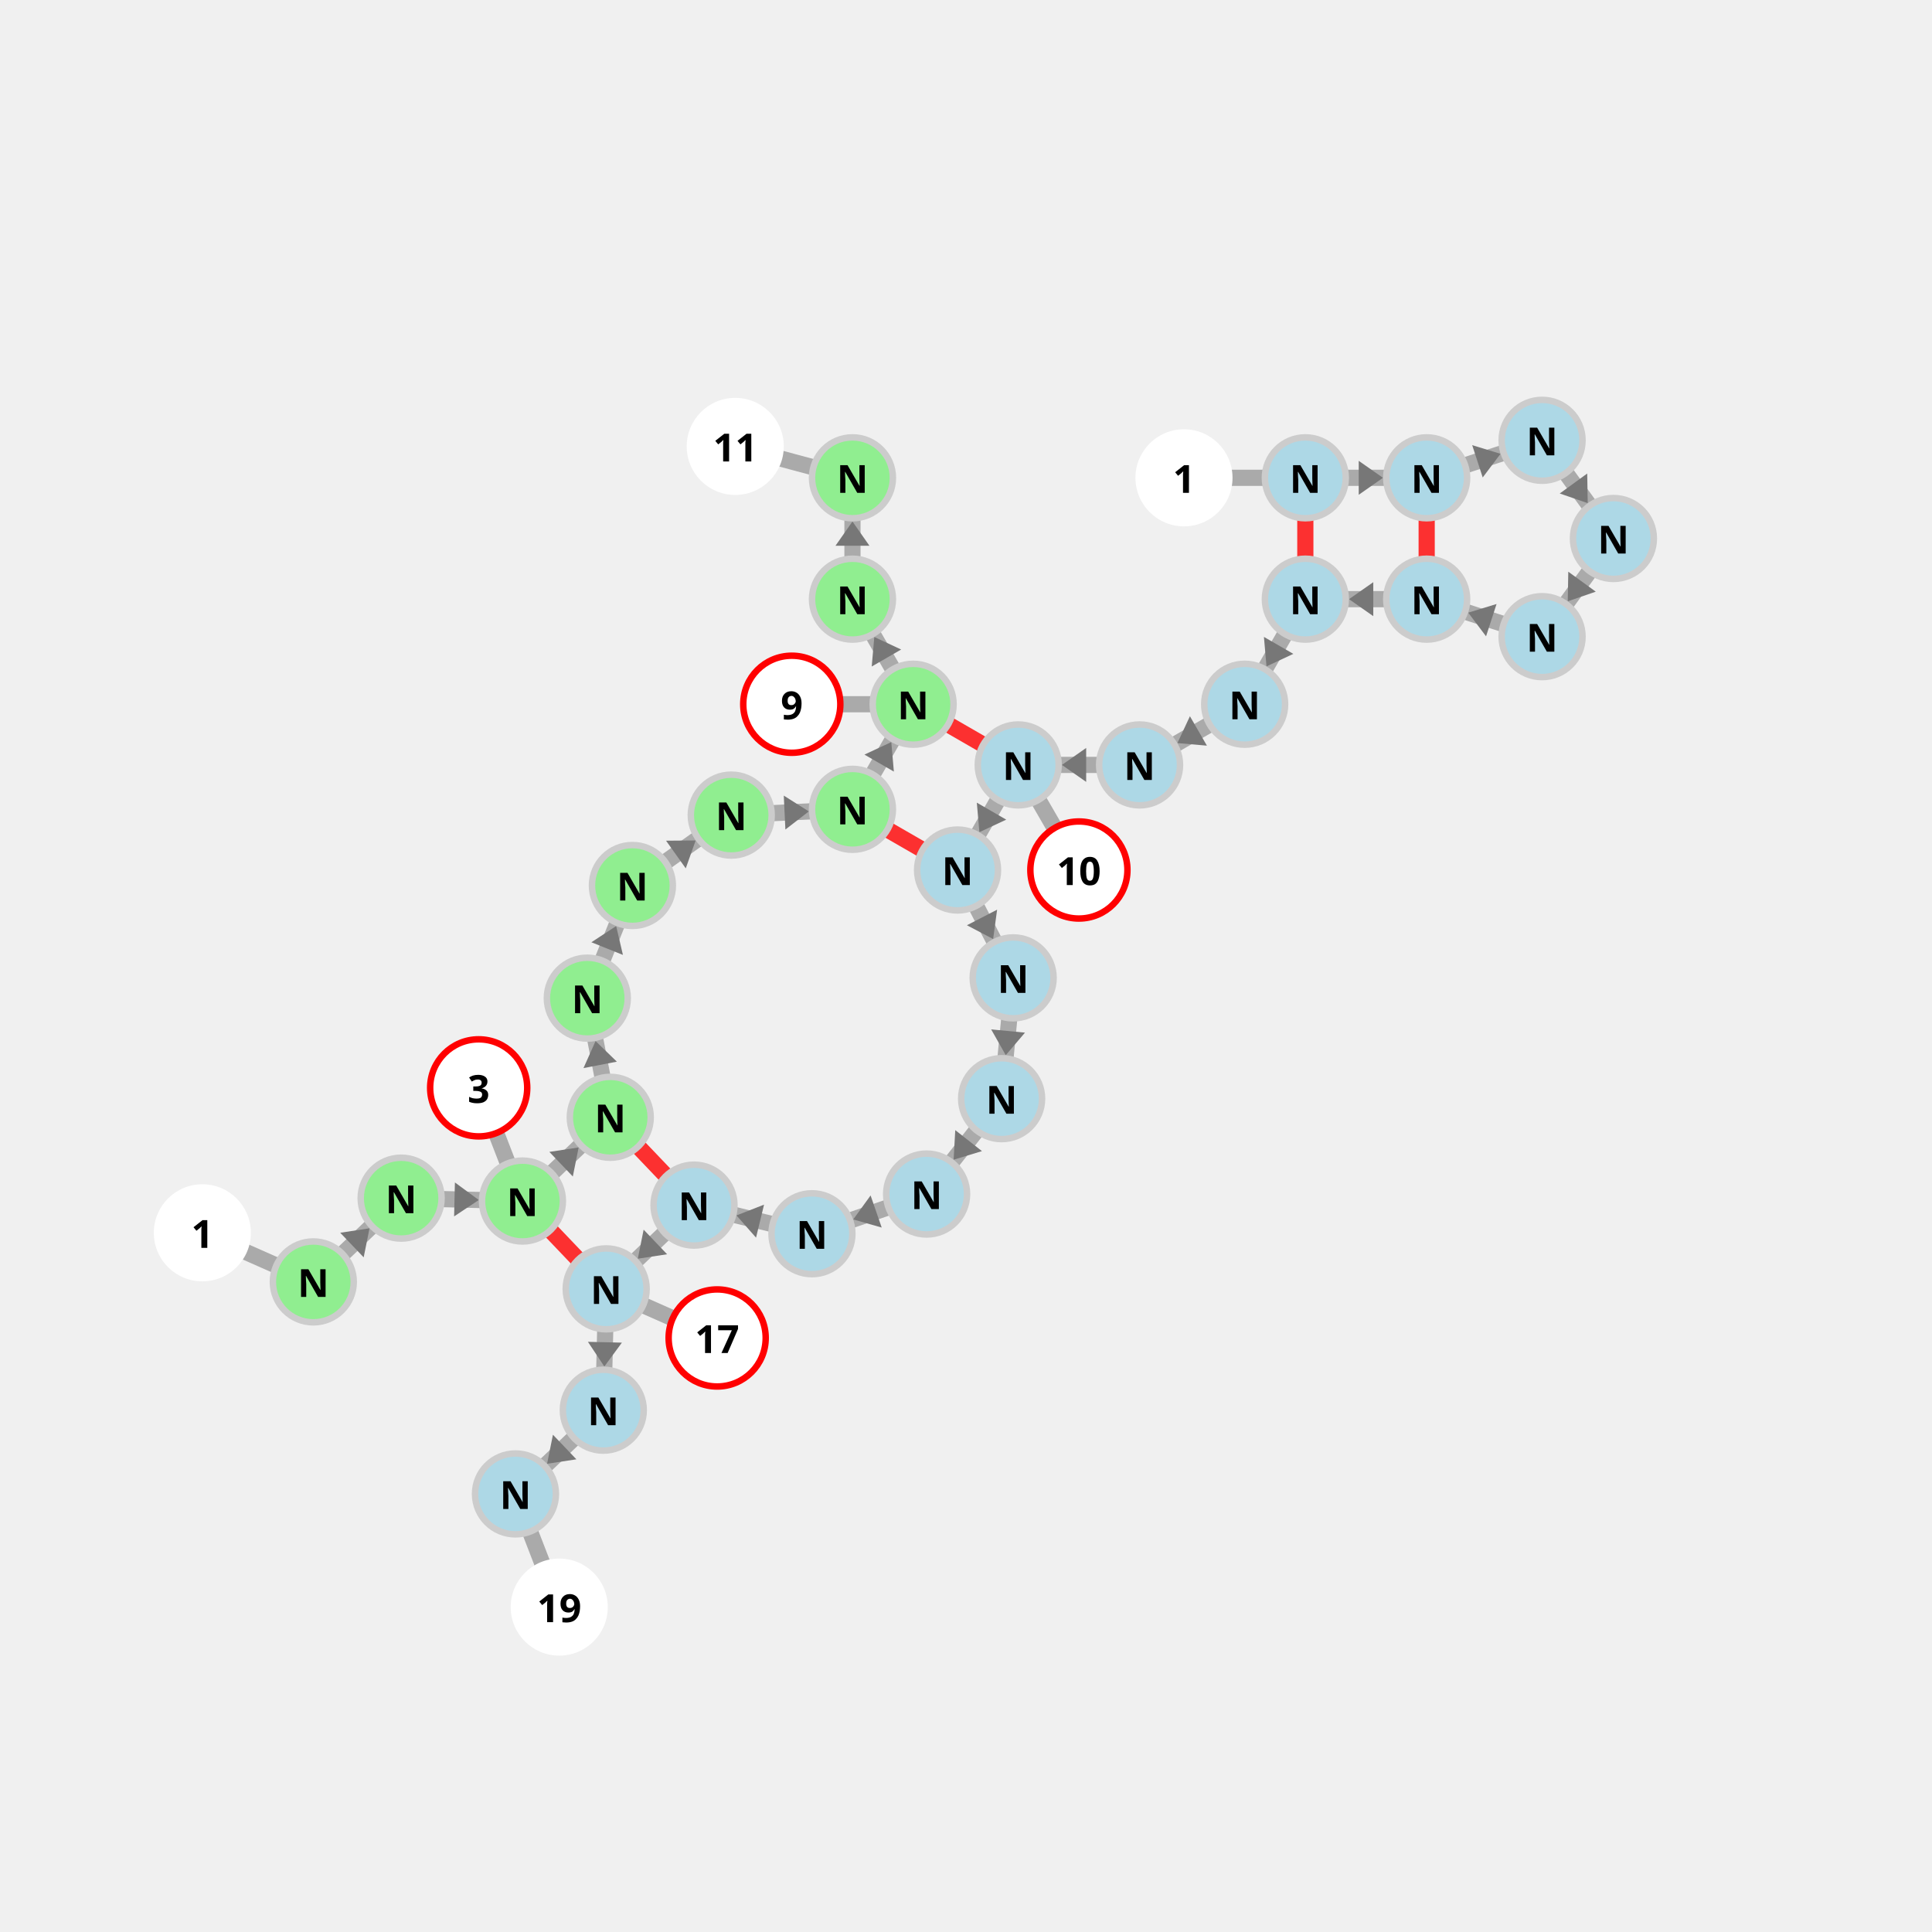
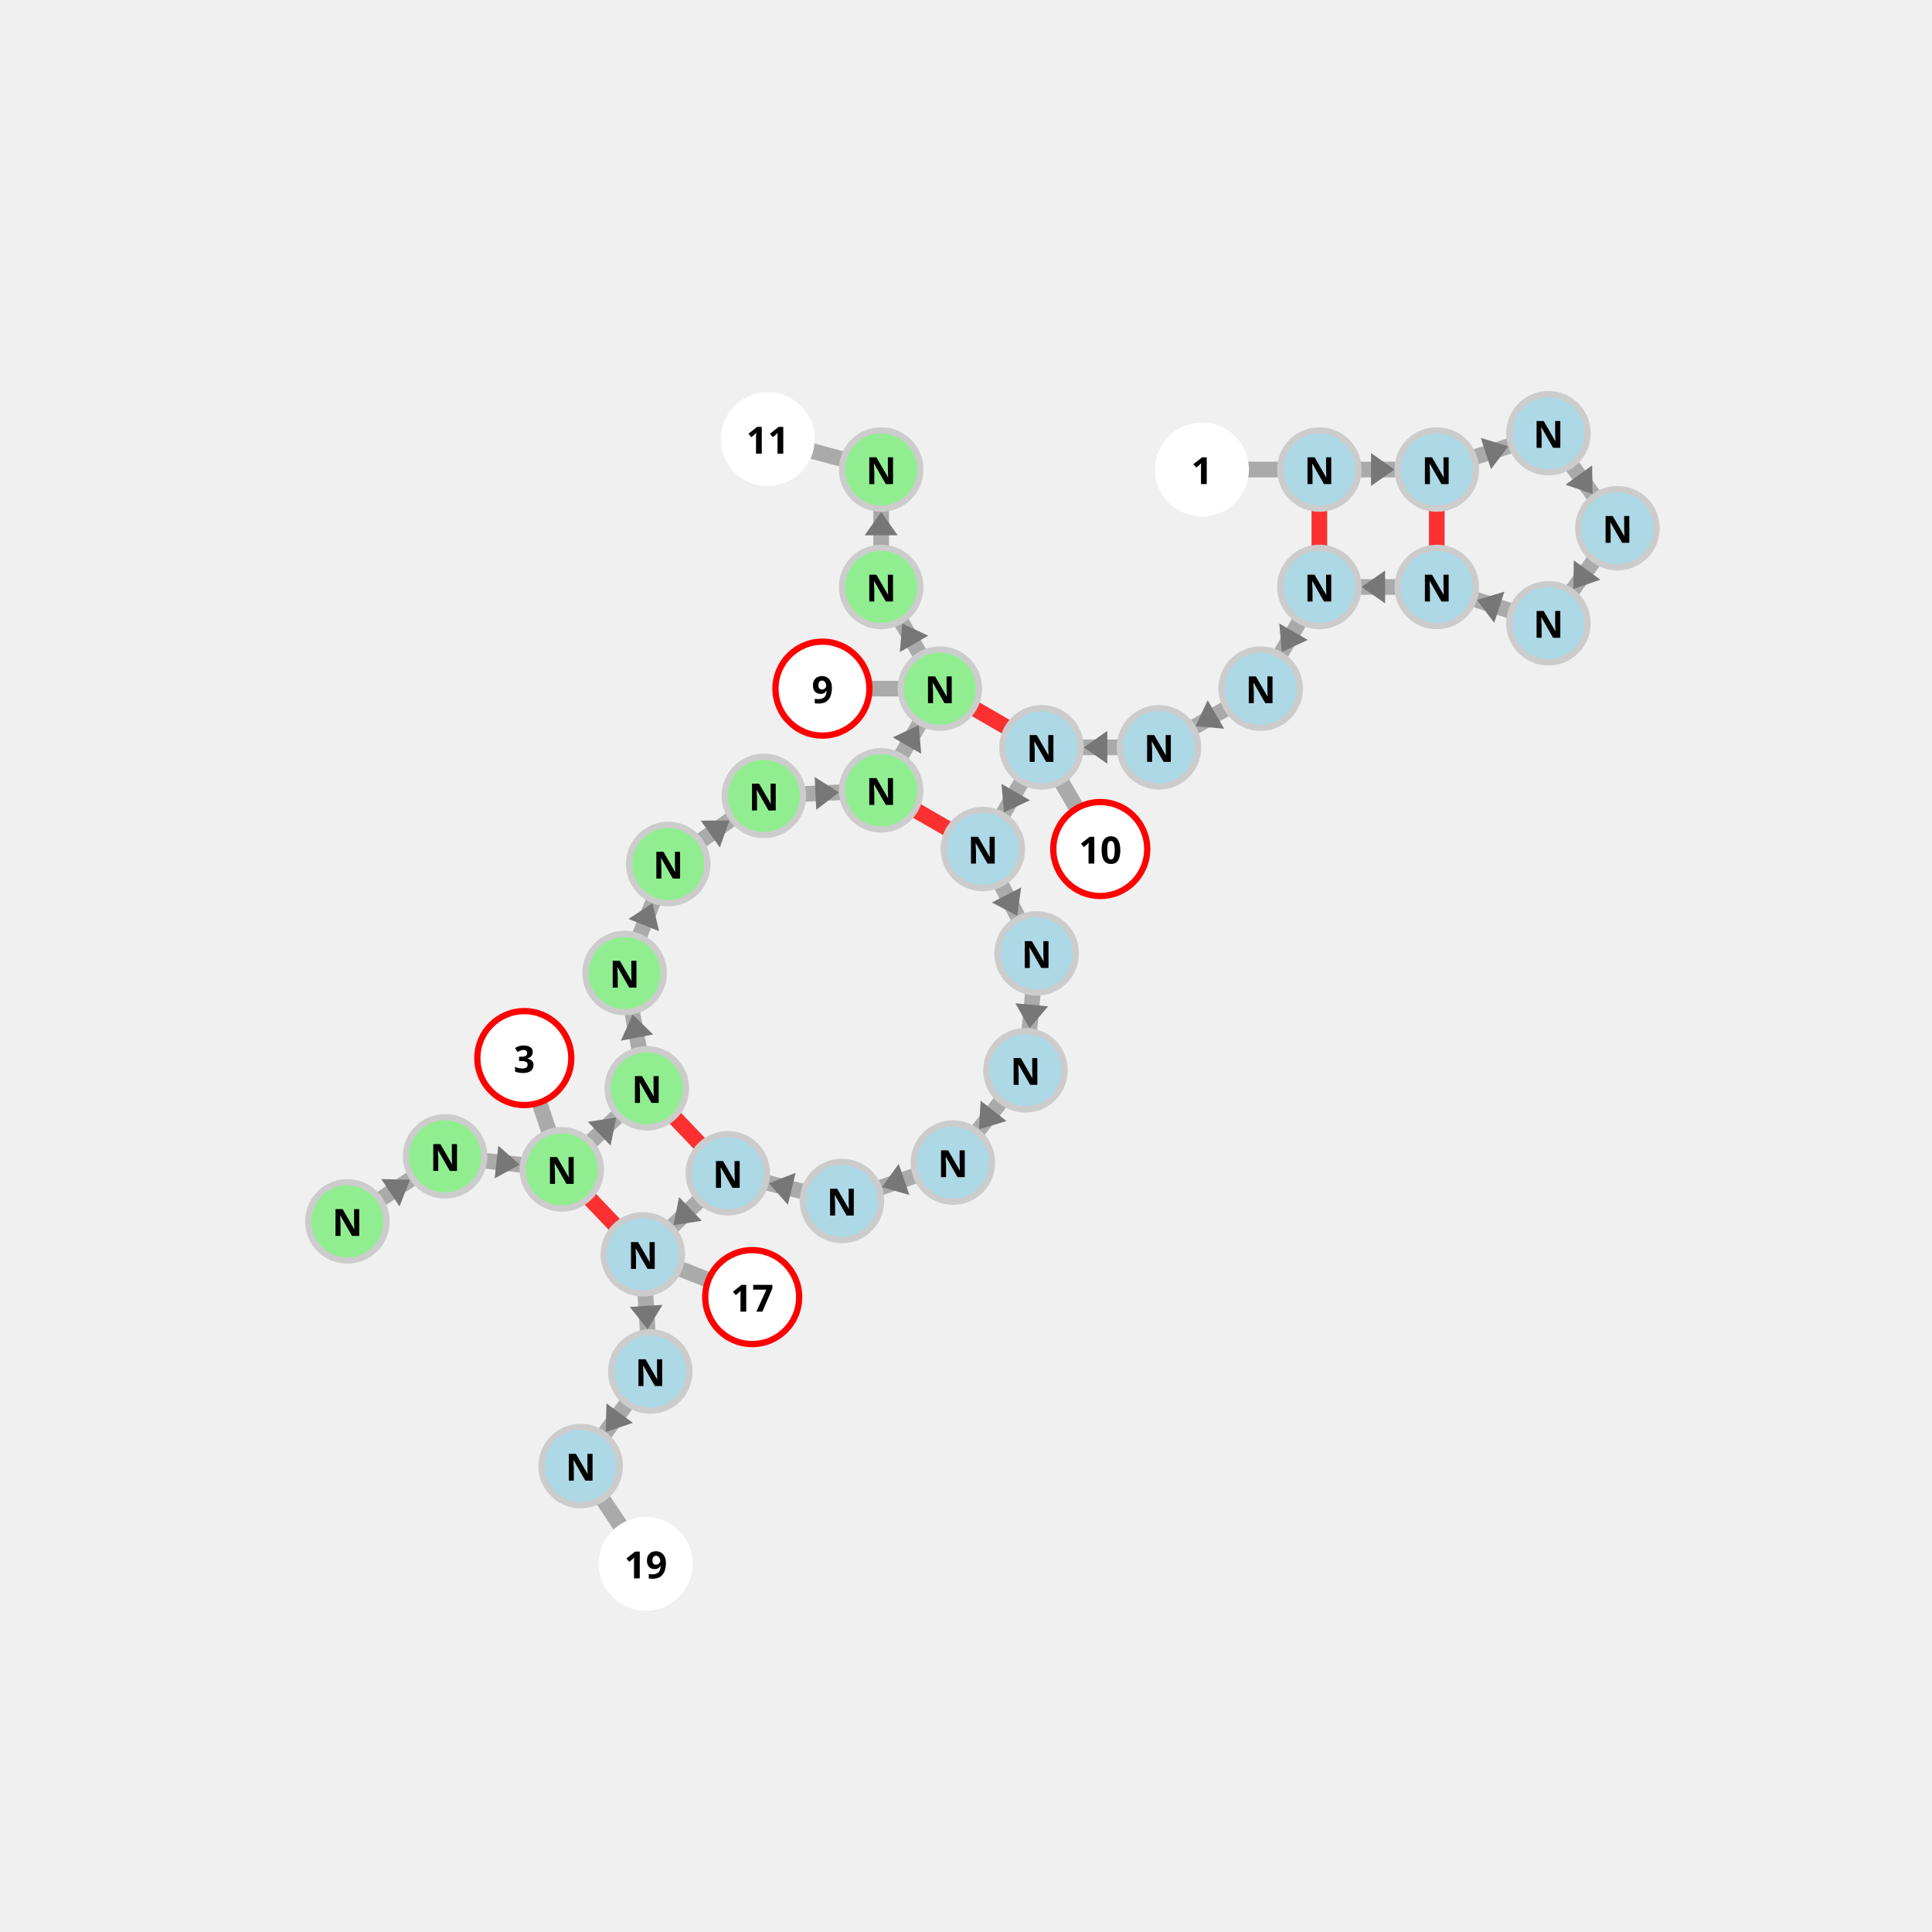
<svg xmlns="http://www.w3.org/2000/svg" viewBox="0 0 300 300">
  <style type="text/css">
 circle.fornac-node, polygon.fornac-node {
  stroke: #ccc;
  stroke-width: 0.8;
  opacity: 1;
  fill: white;
}

path.fornac-directionArrow {
  fill: #777;
  stroke: none;
  stroke-width: 0.8px;
}

g.fornac-plot {
    /* outline: 1px solid red; */
}

circle.fornac-node[base_type="a"] {
  fill: #dbdb8d;
}

circle.fornac-node[base_type="c"] {
  fill: #98df8a;
}

circle.fornac-node[base_type="g"] {
  fill: #ff9896;
}

circle.fornac-node[base_type="u"], circle.fornac-node[base_type="t"] {
  fill: #aec7e8;
}

.fornac-node &gt; text {
     pointer-events: none;
 }

circle.fornac-node[node_type="label"] {
    stroke: transparent;
    stroke-width: 0;
    fill: white;
    display: inline;
}

circle.fornac-node[node_type="protein"] {
    fill: gray;
    fill-opacity: 0.5;
    stroke-width: 4;
}

.fornac-selectedNode &gt; circle.fornac-node {
    stroke: red;
}

text.fornac-nodeLabel {
    font-weight: bold;
    font-family: Tahoma, Geneva, sans-serif;
    font-size: 0.4em;
    color: rgb(100,100,100);
    text-anchor: middle;
    alignment-baseline: middle;
    dominant-baseline: central;
    pointer-events: none;
    -webkit-touch-callout: none;
    -webkit-user-select: none;
    -khtml-user-select: none;
    -moz-user-select: none;
    -ms-user-select: none;
    user-select: none;
}

line.fornac-link {
  stroke: #999;
  stroke-opacity: 0.8;
  stroke-width: 2;
}

line.fornac-link[link_type="pseudoknot"] {
    stroke: red;
}

line.fornac-link[link_type="basepair"] {
  stroke: red;
}

line.fornac-link[link_type="intermolecule"] {
  stroke: blue;
}

line.fornac-link[link_type="chain_chain"] {
  stroke-dasharray: 3,3;
}

line.fornac-link[link_type="fake"] {
  stroke: green;
}

text.fornac-plotLabel {
    font-family: Tahoma, Geneva, sans-serif;
    font-weight: bolder;
    font-size: 1.2em;
    fill: rgba(200, 200, 200, 0.5);
    text-anchor: middle;
    alignment-baseline: central;
}

.fornac-transparent {
    fill: transparent;
    stroke-width: 0;
    stroke-opacity: 0;
    opacity: 0;
    visibility: hidden;
    pointer-events: none;
}

.fornac-dragLine {
  stroke: #999;
  stroke-width: 2;
  pointer-events: none;
}

.fornac-mouseEventHelper &gt; .extent {
  fill-opacity: .1;
  stroke: #fff;
  shape-rendering: crispEdges;
}

.d3-context-menu {
	position: absolute;
	display: none;
	background-color: #f2f2f2;
	border-radius: 4px;

	font-family: Arial, sans-serif;
	font-size: 14px;
	min-width: 150px;
	border: 1px solid #d4d4d4;

	z-index:1200;
}

.d3-context-menu ul {
	list-style-type: none;
	margin: 4px 0px;
	padding: 0px;
	cursor: default;
}

.d3-context-menu ul li {
	padding: 4px 16px;

	-webkit-touch-callout: none; /* iOS Safari */
	-webkit-user-select: none;   /* Chrome/Safari/Opera */
	-khtml-user-select: none;    /* Konqueror */
	-moz-user-select: none;      /* Firefox */
	-ms-user-select: none;       /* Internet Explorer/Edge */
	user-select: none;
}

.d3-context-menu ul li:hover {
	background-color: #4677f8;
	color: #fefefe;
}

.d3-context-menu-selected {
	background-color: #4677f8;
	color: #fefefe;
}

/*
	Header
*/

.d3-context-menu ul li.is-header
.d3-context-menu ul li.is-header:hover {
	background-color: #f2f2f2;
	color: #444;
	font-weight: bold;
	font-style: italic;
}

/*
	Disabled
*/

.d3-context-menu ul li.is-disabled
.d3-context-menu ul li.is-disabled:hover {
	background-color: #f2f2f2;
	color: #888;
	cursor: not-allowed;
}

/*
	Divider
*/

.d3-context-menu ul li.is-divider {
	padding: 0px 0px;
}

.d3-context-menu ul li.is-divider:hover {
	background-color: #f2f2f2;
}

.d3-context-menu ul hr {
	border: 0;
    height: 0;
    border-top: 1px solid rgba(0, 0, 0, 0.1);
    border-bottom: 1px solid rgba(255, 255, 255, 0.3);
}

/*# sourceMappingURL=fornac.css.map*/ 
</style>
-   <g class="fornac-plot" transform="translate(77.07398,-51.42303)scale(1.256171,1.256171)">
+   <g class="fornac-plot" transform="translate(83.31986,-48.64278)scale(1.215503,1.215503)">
    <g class="fornac-links">
      <line class="link fornac-link" x1="100" y1="100" x2="100" y2="115" link_type="basepair" pointer-events="all" />
      <line class="link fornac-link" x1="115" y1="100" x2="115" y2="115" link_type="basepair" pointer-events="all" />
      <line class="link fornac-link" x1="100" y1="100" x2="115" y2="100" link_type="backbone" pointer-events="all" />
      <line class="link fornac-link" x1="115" y1="100" x2="129.266" y2="95.365" link_type="backbone" pointer-events="all" />
      <line class="link fornac-link" x1="129.266" y1="95.365" x2="138.083" y2="107.5" link_type="backbone" pointer-events="all" />
      <line class="link fornac-link" x1="138.083" y1="107.5" x2="129.266" y2="119.635" link_type="backbone" pointer-events="all" />
      <line class="link fornac-link" x1="129.266" y1="119.635" x2="115" y2="115" link_type="backbone" pointer-events="all" />
      <line class="link fornac-link" x1="115" y1="115" x2="100" y2="115" link_type="backbone" pointer-events="all" />
      <line class="link fornac-link" x1="100" y1="115" x2="92.5" y2="127.99" link_type="backbone" pointer-events="all" />
      <line class="link fornac-link" x1="92.5" y1="127.99" x2="79.51" y2="135.49" link_type="backbone" pointer-events="all" />
      <line class="link fornac-link" x1="64.51" y1="135.49" x2="51.519" y2="127.99" link_type="basepair" pointer-events="all" />
      <line class="link fornac-link" x1="79.51" y1="135.49" x2="64.51" y2="135.49" link_type="backbone" pointer-events="all" />
      <line class="link fornac-link" x1="57.01" y1="148.481" x2="44.019" y2="140.981" link_type="basepair" pointer-events="all" />
      <line class="link fornac-link" x1="64.51" y1="135.49" x2="57.01" y2="148.481" link_type="backbone" pointer-events="all" />
      <line class="link fornac-link" x1="57.01" y1="148.481" x2="63.883" y2="161.813" link_type="backbone" pointer-events="all" />
      <line class="link fornac-link" x1="63.883" y1="161.813" x2="62.457" y2="176.745" link_type="backbone" pointer-events="all" />
      <line class="link fornac-link" x1="62.457" y1="176.745" x2="53.185" y2="188.536" link_type="backbone" pointer-events="all" />
      <line class="link fornac-link" x1="53.185" y1="188.536" x2="39.01" y2="193.442" link_type="backbone" pointer-events="all" />
      <line class="link fornac-link" x1="24.433" y1="189.906" x2="14.081" y2="179.05" link_type="basepair" pointer-events="all" />
      <line class="link fornac-link" x1="39.01" y1="193.442" x2="24.433" y2="189.906" link_type="backbone" pointer-events="all" />
      <line class="link fornac-link" x1="13.577" y1="200.257" x2="3.225" y2="189.401" link_type="basepair" pointer-events="all" />
      <line class="link fornac-link" x1="24.433" y1="189.906" x2="13.577" y2="200.257" link_type="backbone" pointer-events="all" />
-       <line class="link fornac-link" x1="13.577" y1="200.257" x2="13.22" y2="215.253" link_type="backbone" pointer-events="all" />
-       <line class="link fornac-link" x1="13.22" y1="215.253" x2="2.364" y2="225.604" link_type="backbone" pointer-events="all" />
-       <line class="link fornac-link" x1="-22.626" y1="199.395" x2="-11.77" y2="189.044" link_type="backbone" pointer-events="all" />
-       <line class="link fornac-link" x1="-11.77" y1="189.044" x2="3.225" y2="189.401" link_type="backbone" pointer-events="all" />
+       <line class="link fornac-link" x1="13.577" y1="200.257" x2="14.528" y2="215.227" link_type="backbone" pointer-events="all" />
+       <line class="link fornac-link" x1="14.528" y1="215.227" x2="5.634" y2="227.306" link_type="backbone" pointer-events="all" />
+       <line class="link fornac-link" x1="-24.171" y1="196.047" x2="-11.682" y2="187.738" link_type="backbone" pointer-events="all" />
+       <line class="link fornac-link" x1="-11.682" y1="187.738" x2="3.225" y2="189.401" link_type="backbone" pointer-events="all" />
      <line class="link fornac-link" x1="3.225" y1="189.401" x2="14.081" y2="179.05" link_type="backbone" pointer-events="all" />
      <line class="link fornac-link" x1="14.081" y1="179.05" x2="11.243" y2="164.321" link_type="backbone" pointer-events="all" />
      <line class="link fornac-link" x1="11.243" y1="164.321" x2="16.818" y2="150.395" link_type="backbone" pointer-events="all" />
      <line class="link fornac-link" x1="16.818" y1="150.395" x2="29.036" y2="141.694" link_type="backbone" pointer-events="all" />
      <line class="link fornac-link" x1="29.036" y1="141.694" x2="44.019" y2="140.981" link_type="backbone" pointer-events="all" />
      <line class="link fornac-link" x1="44.019" y1="140.981" x2="51.519" y2="127.99" link_type="backbone" pointer-events="all" />
      <line class="link fornac-link" x1="51.519" y1="127.99" x2="44.019" y2="115" link_type="backbone" pointer-events="all" />
      <line class="link fornac-link" x1="44.019" y1="115" x2="44.019" y2="100" link_type="backbone" pointer-events="all" />
      <line class="link fornac-link" x1="100" y1="100" x2="85" y2="100" link_type="label_link" pointer-events="all" />
      <line class="link fornac-link" x1="115" y1="100" x2="112.653" y2="85.185" link_type="label_link" pointer-events="all" style="display:none" />
      <line class="link fornac-link" x1="129.266" y1="95.365" x2="133.901" y2="81.099" link_type="label_link" pointer-events="all" style="display:none" />
      <line class="link fornac-link" x1="138.083" y1="107.5" x2="153.083" y2="107.5" link_type="label_link" pointer-events="all" style="display:none" />
      <line class="link fornac-link" x1="129.266" y1="119.635" x2="133.901" y2="133.901" link_type="label_link" pointer-events="all" style="display:none" />
      <line class="link fornac-link" x1="115" y1="115" x2="112.653" y2="129.815" link_type="label_link" pointer-events="all" style="display:none" />
      <line class="link fornac-link" x1="100" y1="115" x2="107.5" y2="127.99" link_type="label_link" pointer-events="all" style="display:none" />
      <line class="link fornac-link" x1="92.5" y1="127.99" x2="103.107" y2="138.597" link_type="label_link" pointer-events="all" style="display:none" />
      <line class="link fornac-link" x1="79.51" y1="135.49" x2="83.392" y2="149.979" link_type="label_link" pointer-events="all" style="display:none" />
      <line class="link fornac-link" x1="64.51" y1="135.49" x2="72.01" y2="148.481" link_type="label_link" pointer-events="all" />
      <line class="link fornac-link" x1="57.01" y1="148.481" x2="72.005" y2="148.838" link_type="label_link" pointer-events="all" style="display:none" />
      <line class="link fornac-link" x1="63.883" y1="161.813" x2="78.612" y2="158.975" link_type="label_link" pointer-events="all" style="display:none" />
      <line class="link fornac-link" x1="62.457" y1="176.745" x2="76.383" y2="182.32" link_type="label_link" pointer-events="all" style="display:none" />
      <line class="link fornac-link" x1="53.185" y1="188.536" x2="61.886" y2="200.755" link_type="label_link" pointer-events="all" style="display:none" />
      <line class="link fornac-link" x1="39.01" y1="193.442" x2="39.724" y2="208.425" link_type="label_link" pointer-events="all" style="display:none" />
      <line class="link fornac-link" x1="24.433" y1="189.906" x2="28.315" y2="204.395" link_type="label_link" pointer-events="all" style="display:none" />
-       <line class="link fornac-link" x1="13.577" y1="200.257" x2="27.294" y2="206.325" link_type="label_link" pointer-events="all" />
-       <line class="link fornac-link" x1="13.22" y1="215.253" x2="26.937" y2="221.321" link_type="label_link" pointer-events="all" style="display:none" />
-       <line class="link fornac-link" x1="2.364" y1="225.604" x2="7.772" y2="239.595" link_type="label_link" pointer-events="all" />
-       <line class="link fornac-link" x1="-12.632" y1="225.247" x2="-18.701" y2="238.965" link_type="label_link" pointer-events="all" style="display:none" />
-       <line class="link fornac-link" x1="-22.983" y1="214.391" x2="-36.974" y2="219.8" link_type="label_link" pointer-events="all" style="display:none" />
-       <line class="link fornac-link" x1="-22.626" y1="199.395" x2="-36.344" y2="193.327" link_type="label_link" pointer-events="all" />
-       <line class="link fornac-link" x1="-11.77" y1="189.044" x2="-17.179" y2="175.053" link_type="label_link" pointer-events="all" style="display:none" />
-       <line class="link fornac-link" x1="3.225" y1="189.401" x2="-2.183" y2="175.41" link_type="label_link" pointer-events="all" />
+       <line class="link fornac-link" x1="13.577" y1="200.257" x2="27.546" y2="205.721" link_type="label_link" pointer-events="all" />
+       <line class="link fornac-link" x1="14.528" y1="215.227" x2="28.92" y2="219.453" link_type="label_link" pointer-events="all" style="display:none" />
+       <line class="link fornac-link" x1="5.634" y1="227.306" x2="13.943" y2="239.794" link_type="label_link" pointer-events="all" />
+       <line class="link fornac-link" x1="-8.943" y1="230.842" x2="-10.605" y2="245.75" link_type="label_link" pointer-events="all" style="display:none" />
+       <line class="link fornac-link" x1="-22.383" y1="224.181" x2="-33.239" y2="234.532" link_type="label_link" pointer-events="all" style="display:none" />
+       <line class="link fornac-link" x1="-28.397" y1="210.44" x2="-43.367" y2="211.391" link_type="label_link" pointer-events="all" style="display:none" />
+       <line class="link fornac-link" x1="-24.171" y1="196.047" x2="-36.25" y2="187.154" link_type="label_link" pointer-events="all" style="display:none" />
+       <line class="link fornac-link" x1="-11.682" y1="187.738" x2="-15.219" y2="173.161" link_type="label_link" pointer-events="all" style="display:none" />
+       <line class="link fornac-link" x1="3.225" y1="189.401" x2="-1.568" y2="175.187" link_type="label_link" pointer-events="all" />
      <line class="link fornac-link" x1="14.081" y1="179.05" x2="-0.206" y2="174.482" link_type="label_link" pointer-events="all" style="display:none" />
      <line class="link fornac-link" x1="11.243" y1="164.321" x2="-3.689" y2="162.895" link_type="label_link" pointer-events="all" style="display:none" />
      <line class="link fornac-link" x1="16.818" y1="150.395" x2="5.027" y2="141.123" link_type="label_link" pointer-events="all" style="display:none" />
      <line class="link fornac-link" x1="29.036" y1="141.694" x2="24.13" y2="127.519" link_type="label_link" pointer-events="all" style="display:none" />
      <line class="link fornac-link" x1="44.019" y1="140.981" x2="36.212" y2="128.173" link_type="label_link" pointer-events="all" style="display:none" />
      <line class="link fornac-link" x1="51.519" y1="127.99" x2="36.519" y2="127.99" link_type="label_link" pointer-events="all" />
      <line class="link fornac-link" x1="44.019" y1="115" x2="29.53" y2="118.882" link_type="label_link" pointer-events="all" style="display:none" />
      <line class="link fornac-link" x1="44.019" y1="100" x2="29.53" y2="96.118" link_type="label_link" pointer-events="all" />
    </g>
    <g class="fornac-nodes">
-       <g class="gnode" struct_name="empty" transform="translate(100,100)" num="n1" rnum="n32">
+       <g class="gnode" struct_name="empty" transform="translate(100,100)" num="n1" rnum="n33">
        <path class="fornac-directionArrow" node_num="1" />
        <circle class="fornac-node" node_type="nucleotide" node_num="1" r="5" style="fill: lightblue;" />
        <text class="fornac-nodeLabel" label_type="nucleotide">N</text>
      </g>
-       <g class="gnode" struct_name="empty" transform="translate(115,100)" num="n2" rnum="n31">
+       <g class="gnode" struct_name="empty" transform="translate(115,100)" num="n2" rnum="n32">
        <path class="fornac-directionArrow" node_num="2" d="M-8.4,-2.1L-5.4,0L-8.4,2.1" />
        <circle class="fornac-node" node_type="nucleotide" node_num="2" r="5" style="fill: lightblue;" />
        <text class="fornac-nodeLabel" label_type="nucleotide">N</text>
      </g>
-       <g class="gnode" struct_name="empty" transform="translate(129.2658,95.36475)" num="n3" rnum="n30">
+       <g class="gnode" struct_name="empty" transform="translate(129.2658,95.36475)" num="n3" rnum="n31">
        <path class="fornac-directionArrow" node_num="3" d="M-8.638,0.599L-5.136,1.669L-7.34,4.593" />
        <circle class="fornac-node" node_type="nucleotide" node_num="3" r="5" style="fill: lightblue;" />
        <text class="fornac-nodeLabel" label_type="nucleotide">N</text>
      </g>
-       <g class="gnode" struct_name="empty" transform="translate(138.0826,107.5)" num="n4" rnum="n29">
+       <g class="gnode" struct_name="empty" transform="translate(138.0826,107.5)" num="n4" rnum="n30">
        <path class="fornac-directionArrow" node_num="4" d="M-3.238,-8.03L-3.174,-4.369L-6.636,-5.561" />
        <circle class="fornac-node" node_type="nucleotide" node_num="4" r="5" style="fill: lightblue;" />
        <text class="fornac-nodeLabel" label_type="nucleotide">N</text>
      </g>
-       <g class="gnode" struct_name="empty" transform="translate(129.2658,119.6353)" num="n5" rnum="n28">
+       <g class="gnode" struct_name="empty" transform="translate(129.2658,119.6353)" num="n5" rnum="n29">
        <path class="fornac-directionArrow" node_num="5" d="M6.636,-5.561L3.174,-4.369L3.238,-8.03" />
        <circle class="fornac-node" node_type="nucleotide" node_num="5" r="5" style="fill: lightblue;" />
        <text class="fornac-nodeLabel" label_type="nucleotide">N</text>
      </g>
-       <g class="gnode" struct_name="empty" transform="translate(115,115)" num="n6" rnum="n27">
+       <g class="gnode" struct_name="empty" transform="translate(115,115)" num="n6" rnum="n28">
        <path class="fornac-directionArrow" node_num="6" d="M7.34,4.593L5.136,1.669L8.638,0.599" />
        <circle class="fornac-node" node_type="nucleotide" node_num="6" r="5" style="fill: lightblue;" />
        <text class="fornac-nodeLabel" label_type="nucleotide">N</text>
      </g>
-       <g class="gnode" struct_name="empty" transform="translate(100,115)" num="n7" rnum="n26">
+       <g class="gnode" struct_name="empty" transform="translate(100,115)" num="n7" rnum="n27">
        <path class="fornac-directionArrow" node_num="7" d="M8.4,2.1L5.4,0L8.4,-2.1" />
        <circle class="fornac-node" node_type="nucleotide" node_num="7" r="5" style="fill: lightblue;" />
        <text class="fornac-nodeLabel" label_type="nucleotide">N</text>
      </g>
-       <g class="gnode" struct_name="empty" transform="translate(92.5,127.9904)" num="n8" rnum="n25">
+       <g class="gnode" struct_name="empty" transform="translate(92.5,127.9904)" num="n8" rnum="n26">
        <path class="fornac-directionArrow" node_num="8" d="M6.019,-6.225L2.7,-4.677L2.381,-8.325" />
        <circle class="fornac-node" node_type="nucleotide" node_num="8" r="5" style="fill: lightblue;" />
        <text class="fornac-nodeLabel" label_type="nucleotide">N</text>
      </g>
-       <g class="gnode" struct_name="empty" transform="translate(79.50962,135.4904)" num="n9" rnum="n24">
+       <g class="gnode" struct_name="empty" transform="translate(79.50962,135.4904)" num="n9" rnum="n25">
        <path class="fornac-directionArrow" node_num="9" d="M8.325,-2.381L4.677,-2.7L6.225,-6.019" />
        <circle class="fornac-node" node_type="nucleotide" node_num="9" r="5" style="fill: lightblue;" />
        <text class="fornac-nodeLabel" label_type="nucleotide">N</text>
      </g>
-       <g class="gnode" struct_name="empty" transform="translate(64.50962,135.4904)" num="n10" rnum="n23">
+       <g class="gnode" struct_name="empty" transform="translate(64.50962,135.4904)" num="n10" rnum="n24">
        <path class="fornac-directionArrow" node_num="10" d="M8.4,2.1L5.4,-1.0231815394945444e-14L8.4,-2.1" />
        <circle class="fornac-node" node_type="nucleotide" node_num="10" r="5" style="fill: lightblue;" />
        <text class="fornac-nodeLabel" label_type="nucleotide">N</text>
      </g>
-       <g class="gnode" struct_name="empty" transform="translate(57.00962,148.4808)" num="n11" rnum="n22">
+       <g class="gnode" struct_name="empty" transform="translate(57.00962,148.4808)" num="n11" rnum="n23">
        <path class="fornac-directionArrow" node_num="11" d="M6.019,-6.225L2.7,-4.677L2.381,-8.325" />
        <circle class="fornac-node" node_type="nucleotide" node_num="11" r="5" style="fill: lightblue;" />
        <text class="fornac-nodeLabel" label_type="nucleotide">N</text>
      </g>
-       <g class="gnode" struct_name="empty" transform="translate(63.88302,161.8133)" num="n12" rnum="n21">
+       <g class="gnode" struct_name="empty" transform="translate(63.88302,161.8133)" num="n12" rnum="n22">
        <path class="fornac-directionArrow" node_num="12" d="M-1.983,-8.428L-2.474,-4.8L-5.716,-6.504" />
        <circle class="fornac-node" node_type="nucleotide" node_num="12" r="5" style="fill: lightblue;" />
        <text class="fornac-nodeLabel" label_type="nucleotide">N</text>
      </g>
-       <g class="gnode" struct_name="empty" transform="translate(62.45718,176.7454)" num="n13" rnum="n20">
+       <g class="gnode" struct_name="empty" transform="translate(62.45718,176.7454)" num="n13" rnum="n21">
        <path class="fornac-directionArrow" node_num="13" d="M2.889,-8.162L0.513,-5.376L-1.292,-8.562" />
        <circle class="fornac-node" node_type="nucleotide" node_num="13" r="5" style="fill: lightblue;" />
        <text class="fornac-nodeLabel" label_type="nucleotide">N</text>
      </g>
-       <g class="gnode" struct_name="empty" transform="translate(53.18479,188.5362)" num="n14" rnum="n19">
+       <g class="gnode" struct_name="empty" transform="translate(53.18479,188.5362)" num="n14" rnum="n20">
        <path class="fornac-directionArrow" node_num="14" d="M6.843,-5.305L3.338,-4.245L3.542,-7.901" />
        <circle class="fornac-node" node_type="nucleotide" node_num="14" r="5" style="fill: lightblue;" />
        <text class="fornac-nodeLabel" label_type="nucleotide">N</text>
      </g>
-       <g class="gnode" struct_name="empty" transform="translate(39.00978,193.4422)" num="n15" rnum="n18">
+       <g class="gnode" struct_name="empty" transform="translate(39.00978,193.4422)" num="n15" rnum="n19">
        <path class="fornac-directionArrow" node_num="15" d="M8.625,-0.763L5.103,-1.766L7.251,-4.732" />
        <circle class="fornac-node" node_type="nucleotide" node_num="15" r="5" style="fill: lightblue;" />
        <text class="fornac-nodeLabel" label_type="nucleotide">N</text>
      </g>
-       <g class="gnode" struct_name="empty" transform="translate(24.43261,189.9058)" num="n16" rnum="n17">
+       <g class="gnode" struct_name="empty" transform="translate(24.43261,189.9058)" num="n16" rnum="n18">
        <path class="fornac-directionArrow" node_num="16" d="M7.668,4.021L5.248,1.273L8.658,-0.06" />
        <circle class="fornac-node" node_type="nucleotide" node_num="16" r="5" style="fill: lightblue;" />
        <text class="fornac-nodeLabel" label_type="nucleotide">N</text>
      </g>
-       <g class="gnode" struct_name="empty" transform="translate(13.57659,200.257)" num="n17" rnum="n16">
+       <g class="gnode" struct_name="empty" transform="translate(13.57659,200.257)" num="n17" rnum="n17">
        <path class="fornac-directionArrow" node_num="17" d="M7.529,-4.277L3.908,-3.726L4.63,-7.317" />
        <circle class="fornac-node" node_type="nucleotide" node_num="17" r="5" style="fill: lightblue;" />
        <text class="fornac-nodeLabel" label_type="nucleotide">N</text>
      </g>
-       <g class="gnode" struct_name="empty" transform="translate(13.21963,215.2527)" num="n18" rnum="n15">
-         <path class="fornac-directionArrow" node_num="18" d="M2.299,-8.348L0.129,-5.398L-1.9,-8.448" />
+       <g class="gnode" struct_name="empty" transform="translate(14.52795,215.2268)" num="n18" rnum="n16">
+         <path class="fornac-directionArrow" node_num="18" d="M1.563,-8.516L-0.342,-5.389L-2.629,-8.25" />
        <circle class="fornac-node" node_type="nucleotide" node_num="18" r="5" style="fill: lightblue;" />
        <text class="fornac-nodeLabel" label_type="nucleotide">N</text>
      </g>
-       <g class="gnode" struct_name="empty" transform="translate(2.363619,225.6039)" num="n19" rnum="n14">
-         <path class="fornac-directionArrow" node_num="19" d="M7.529,-4.277L3.908,-3.726L4.63,-7.317" />
+       <g class="gnode" struct_name="empty" transform="translate(5.634335,227.3058)" num="n19" rnum="n15">
+         <path class="fornac-directionArrow" node_num="19" d="M6.671,-5.519L3.202,-4.348L3.289,-8.009" />
        <circle class="fornac-node" node_type="nucleotide" node_num="19" r="5" style="fill: lightblue;" />
        <text class="fornac-nodeLabel" label_type="nucleotide">N</text>
      </g>
-       <g class="gnode" struct_name="empty" transform="translate(-12.63213,225.247)" num="n20" rnum="n13">
-         <text class="fornac-nodeLabel" label_type="middle" />
-       </g>
-       <g class="gnode" struct_name="empty" transform="translate(-22.98332,214.391)" num="n21" rnum="n12">
-         <text class="fornac-nodeLabel" label_type="middle" />
-       </g>
-       <g class="gnode" struct_name="empty" transform="translate(-22.62635,199.3952)" num="n22" rnum="n11">
-         <path class="fornac-directionArrow" node_num="22" />
-         <circle class="fornac-node" node_type="nucleotide" node_num="22" r="5" style="fill: lightgreen;" />
-         <text class="fornac-nodeLabel" label_type="nucleotide">N</text>
-       </g>
-       <g class="gnode" struct_name="empty" transform="translate(-11.77034,189.044)" num="n23" rnum="n10">
-         <path class="fornac-directionArrow" node_num="23" d="M-7.529,4.277L-3.908,3.726L-4.63,7.317" />
+       <g class="gnode" struct_name="empty" transform="translate(-24.17072,196.0472)" num="n23" rnum="n11">
        <circle class="fornac-node" node_type="nucleotide" node_num="23" r="5" style="fill: lightgreen;" />
        <text class="fornac-nodeLabel" label_type="nucleotide">N</text>
      </g>
-       <g class="gnode" struct_name="empty" transform="translate(3.22541,189.401)" num="n24" rnum="n9">
-         <path class="fornac-directionArrow" node_num="24" d="M-8.348,-2.299L-5.398,-0.129L-8.448,1.9" />
+       <g class="gnode" struct_name="empty" transform="translate(-11.68217,187.7384)" num="n24" rnum="n10">
+         <path class="fornac-directionArrow" node_num="24" d="M-8.157,2.905L-4.496,2.991L-5.83,6.401" />
        <circle class="fornac-node" node_type="nucleotide" node_num="24" r="5" style="fill: lightgreen;" />
        <text class="fornac-nodeLabel" label_type="nucleotide">N</text>
      </g>
-       <g class="gnode" struct_name="empty" transform="translate(14.08142,179.0498)" num="n25" rnum="n8">
-         <path class="fornac-directionArrow" node_num="25" d="M-7.529,4.277L-3.908,3.726L-4.63,7.317" />
+       <g class="gnode" struct_name="empty" transform="translate(3.22541,189.401)" num="n25" rnum="n9">
+         <path class="fornac-directionArrow" node_num="25" d="M-8.115,-3.018L-5.367,-0.599L-8.581,1.156" />
        <circle class="fornac-node" node_type="nucleotide" node_num="25" r="5" style="fill: lightgreen;" />
        <text class="fornac-nodeLabel" label_type="nucleotide">N</text>
      </g>
-       <g class="gnode" struct_name="empty" transform="translate(11.24265,164.3209)" num="n26" rnum="n7">
-         <path class="fornac-directionArrow" node_num="26" d="M-0.472,8.646L1.022,5.302L3.652,7.851" />
+       <g class="gnode" struct_name="empty" transform="translate(14.08142,179.0498)" num="n26" rnum="n8">
+         <path class="fornac-directionArrow" node_num="26" d="M-7.529,4.277L-3.908,3.726L-4.63,7.317" />
        <circle class="fornac-node" node_type="nucleotide" node_num="26" r="5" style="fill: lightgreen;" />
        <text class="fornac-nodeLabel" label_type="nucleotide">N</text>
      </g>
-       <g class="gnode" struct_name="empty" transform="translate(16.81759,150.3953)" num="n27" rnum="n6">
-         <path class="fornac-directionArrow" node_num="27" d="M-5.072,7.018L-2.007,5.013L-1.172,8.579" />
+       <g class="gnode" struct_name="empty" transform="translate(11.24265,164.3209)" num="n27" rnum="n7">
+         <path class="fornac-directionArrow" node_num="27" d="M-0.472,8.646L1.022,5.302L3.652,7.851" />
        <circle class="fornac-node" node_type="nucleotide" node_num="27" r="5" style="fill: lightgreen;" />
        <text class="fornac-nodeLabel" label_type="nucleotide">N</text>
      </g>
-       <g class="gnode" struct_name="empty" transform="translate(29.03623,141.6945)" num="n28" rnum="n5">
-         <path class="fornac-directionArrow" node_num="28" d="M-8.061,3.162L-4.399,3.132L-5.624,6.583" />
+       <g class="gnode" struct_name="empty" transform="translate(16.81759,150.3953)" num="n28" rnum="n6">
+         <path class="fornac-directionArrow" node_num="28" d="M-5.072,7.018L-2.007,5.013L-1.172,8.579" />
        <circle class="fornac-node" node_type="nucleotide" node_num="28" r="5" style="fill: lightgreen;" />
        <text class="fornac-nodeLabel" label_type="nucleotide">N</text>
      </g>
-       <g class="gnode" struct_name="empty" transform="translate(44.01924,140.9808)" num="n29" rnum="n4">
-         <path class="fornac-directionArrow" node_num="29" d="M-8.49,-1.698L-5.394,0.257L-8.291,2.497" />
+       <g class="gnode" struct_name="empty" transform="translate(29.03623,141.6945)" num="n29" rnum="n5">
+         <path class="fornac-directionArrow" node_num="29" d="M-8.061,3.162L-4.399,3.132L-5.624,6.583" />
        <circle class="fornac-node" node_type="nucleotide" node_num="29" r="5" style="fill: lightgreen;" />
        <text class="fornac-nodeLabel" label_type="nucleotide">N</text>
      </g>
-       <g class="gnode" struct_name="empty" transform="translate(51.51924,127.9904)" num="n30" rnum="n3">
-         <path class="fornac-directionArrow" node_num="30" d="M-6.019,6.225L-2.7,4.677L-2.381,8.325" />
+       <g class="gnode" struct_name="empty" transform="translate(44.01924,140.9808)" num="n30" rnum="n4">
+         <path class="fornac-directionArrow" node_num="30" d="M-8.49,-1.698L-5.394,0.257L-8.291,2.497" />
        <circle class="fornac-node" node_type="nucleotide" node_num="30" r="5" style="fill: lightgreen;" />
        <text class="fornac-nodeLabel" label_type="nucleotide">N</text>
      </g>
-       <g class="gnode" struct_name="empty" transform="translate(44.01924,115)" num="n31" rnum="n2">
-         <path class="fornac-directionArrow" node_num="31" d="M2.381,8.325L2.7,4.677L6.019,6.225" />
+       <g class="gnode" struct_name="empty" transform="translate(51.51924,127.9904)" num="n31" rnum="n3">
+         <path class="fornac-directionArrow" node_num="31" d="M-6.019,6.225L-2.7,4.677L-2.381,8.325" />
        <circle class="fornac-node" node_type="nucleotide" node_num="31" r="5" style="fill: lightgreen;" />
        <text class="fornac-nodeLabel" label_type="nucleotide">N</text>
      </g>
-       <g class="gnode" struct_name="empty" transform="translate(44.01924,100)" num="n32" rnum="n1">
-         <path class="fornac-directionArrow" node_num="32" d="M-2.1,8.4L2.0463630789890888e-14,5.4L2.1,8.4" />
+       <g class="gnode" struct_name="empty" transform="translate(44.01924,115)" num="n32" rnum="n2">
+         <path class="fornac-directionArrow" node_num="32" d="M2.381,8.325L2.7,4.677L6.019,6.225" />
        <circle class="fornac-node" node_type="nucleotide" node_num="32" r="5" style="fill: lightgreen;" />
        <text class="fornac-nodeLabel" label_type="nucleotide">N</text>
      </g>
-       <g class="gnode" struct_name="empty" transform="translate(85,100)" num="n-1" rnum="n34">
+       <g class="gnode" struct_name="empty" transform="translate(44.01924,100)" num="n33" rnum="n1">
+         <path class="fornac-directionArrow" node_num="33" d="M-2.1,8.4L2.0463630789890888e-14,5.4L2.1,8.4" />
+         <circle class="fornac-node" node_type="nucleotide" node_num="33" r="5" style="fill: lightgreen;" />
+         <text class="fornac-nodeLabel" label_type="nucleotide">N</text>
+       </g>
+       <g class="gnode" struct_name="empty" transform="translate(85,100)" num="n-1" rnum="n35">
        <circle class="fornac-node" r="6" node_type="label" node_num="-1" />
        <text class="fornac-nodeLabel" label_type="label">1</text>
      </g>
-       <g class="gnode" struct_name="empty" transform="translate(112.6535,85.18467)" num="n-1" rnum="n34" style="display:none">
-         <circle class="fornac-node" r="6" node_type="label" node_num="-1" />
-         <text class="fornac-nodeLabel" label_type="label">0</text>
-       </g>
-       <g class="gnode" struct_name="empty" transform="translate(133.9011,81.0989)" num="n-1" rnum="n34" style="display:none">
-         <circle class="fornac-node" r="6" node_type="label" node_num="-1" />
-         <text class="fornac-nodeLabel" label_type="label">0</text>
-       </g>
-       <g class="gnode" struct_name="empty" transform="translate(153.0826,107.5)" num="n-1" rnum="n34" style="display:none">
-         <circle class="fornac-node" r="6" node_type="label" node_num="-1" />
-         <text class="fornac-nodeLabel" label_type="label">0</text>
-       </g>
-       <g class="gnode" struct_name="empty" transform="translate(133.9011,133.9011)" num="n-1" rnum="n34" style="display:none">
-         <circle class="fornac-node" r="6" node_type="label" node_num="-1" />
-         <text class="fornac-nodeLabel" label_type="label">0</text>
-       </g>
-       <g class="gnode" struct_name="empty" transform="translate(112.6535,129.8153)" num="n-1" rnum="n34" style="display:none">
-         <circle class="fornac-node" r="6" node_type="label" node_num="-1" />
-         <text class="fornac-nodeLabel" label_type="label">0</text>
-       </g>
-       <g class="gnode" struct_name="empty" transform="translate(107.5,127.9904)" num="n-1" rnum="n34" style="display:none">
-         <circle class="fornac-node" r="6" node_type="label" node_num="-1" />
-         <text class="fornac-nodeLabel" label_type="label">0</text>
-       </g>
-       <g class="gnode" struct_name="empty" transform="translate(103.1066,138.597)" num="n-1" rnum="n34" style="display:none">
-         <circle class="fornac-node" r="6" node_type="label" node_num="-1" />
-         <text class="fornac-nodeLabel" label_type="label">0</text>
-       </g>
-       <g class="gnode" struct_name="empty" transform="translate(83.3919,149.9793)" num="n-1" rnum="n34" style="display:none">
-         <circle class="fornac-node" r="6" node_type="label" node_num="-1" />
-         <text class="fornac-nodeLabel" label_type="label">0</text>
-       </g>
-       <g class="gnode" struct_name="empty" transform="translate(72.00962,148.4808)" num="n-1" rnum="n34">
+       <g class="gnode" struct_name="empty" transform="translate(112.6535,85.18467)" num="n-1" rnum="n35" style="display:none">
+         <circle class="fornac-node" r="6" node_type="label" node_num="-1" />
+         <text class="fornac-nodeLabel" label_type="label">0</text>
+       </g>
+       <g class="gnode" struct_name="empty" transform="translate(133.9011,81.0989)" num="n-1" rnum="n35" style="display:none">
+         <circle class="fornac-node" r="6" node_type="label" node_num="-1" />
+         <text class="fornac-nodeLabel" label_type="label">0</text>
+       </g>
+       <g class="gnode" struct_name="empty" transform="translate(153.0826,107.5)" num="n-1" rnum="n35" style="display:none">
+         <circle class="fornac-node" r="6" node_type="label" node_num="-1" />
+         <text class="fornac-nodeLabel" label_type="label">0</text>
+       </g>
+       <g class="gnode" struct_name="empty" transform="translate(133.9011,133.9011)" num="n-1" rnum="n35" style="display:none">
+         <circle class="fornac-node" r="6" node_type="label" node_num="-1" />
+         <text class="fornac-nodeLabel" label_type="label">0</text>
+       </g>
+       <g class="gnode" struct_name="empty" transform="translate(112.6535,129.8153)" num="n-1" rnum="n35" style="display:none">
+         <circle class="fornac-node" r="6" node_type="label" node_num="-1" />
+         <text class="fornac-nodeLabel" label_type="label">0</text>
+       </g>
+       <g class="gnode" struct_name="empty" transform="translate(107.5,127.9904)" num="n-1" rnum="n35" style="display:none">
+         <circle class="fornac-node" r="6" node_type="label" node_num="-1" />
+         <text class="fornac-nodeLabel" label_type="label">0</text>
+       </g>
+       <g class="gnode" struct_name="empty" transform="translate(103.1066,138.597)" num="n-1" rnum="n35" style="display:none">
+         <circle class="fornac-node" r="6" node_type="label" node_num="-1" />
+         <text class="fornac-nodeLabel" label_type="label">0</text>
+       </g>
+       <g class="gnode" struct_name="empty" transform="translate(83.3919,149.9793)" num="n-1" rnum="n35" style="display:none">
+         <circle class="fornac-node" r="6" node_type="label" node_num="-1" />
+         <text class="fornac-nodeLabel" label_type="label">0</text>
+       </g>
+       <g class="gnode" struct_name="empty" transform="translate(72.00962,148.4808)" num="n-1" rnum="n35">
        <circle class="fornac-node" r="6" node_type="label" node_num="-1" style="stroke: red;stroke-width: 0.8;" />
        <text class="fornac-nodeLabel" label_type="label">10</text>
      </g>
-       <g class="gnode" struct_name="empty" transform="translate(72.00537,148.8377)" num="n-1" rnum="n34" style="display:none">
-         <circle class="fornac-node" r="6" node_type="label" node_num="-1" />
-         <text class="fornac-nodeLabel" label_type="label">0</text>
-       </g>
-       <g class="gnode" struct_name="empty" transform="translate(78.61195,158.9745)" num="n-1" rnum="n34" style="display:none">
-         <circle class="fornac-node" r="6" node_type="label" node_num="-1" />
-         <text class="fornac-nodeLabel" label_type="label">0</text>
-       </g>
-       <g class="gnode" struct_name="empty" transform="translate(76.3827,182.3203)" num="n-1" rnum="n34" style="display:none">
-         <circle class="fornac-node" r="6" node_type="label" node_num="-1" />
-         <text class="fornac-nodeLabel" label_type="label">0</text>
-       </g>
-       <g class="gnode" struct_name="empty" transform="translate(61.88564,200.7548)" num="n-1" rnum="n34" style="display:none">
-         <circle class="fornac-node" r="6" node_type="label" node_num="-1" />
-         <text class="fornac-nodeLabel" label_type="label">0</text>
-       </g>
-       <g class="gnode" struct_name="empty" transform="translate(39.72351,208.4252)" num="n-1" rnum="n34" style="display:none">
-         <circle class="fornac-node" r="6" node_type="label" node_num="-1" />
-         <text class="fornac-nodeLabel" label_type="label">0</text>
-       </g>
-       <g class="gnode" struct_name="empty" transform="translate(28.31489,204.3947)" num="n-1" rnum="n34" style="display:none">
-         <circle class="fornac-node" r="6" node_type="label" node_num="-1" />
-         <text class="fornac-nodeLabel" label_type="label">0</text>
-       </g>
-       <g class="gnode" struct_name="empty" transform="translate(27.29426,206.3254)" num="n-1" rnum="n34">
+       <g class="gnode" struct_name="empty" transform="translate(72.00537,148.8377)" num="n-1" rnum="n35" style="display:none">
+         <circle class="fornac-node" r="6" node_type="label" node_num="-1" />
+         <text class="fornac-nodeLabel" label_type="label">0</text>
+       </g>
+       <g class="gnode" struct_name="empty" transform="translate(78.61195,158.9745)" num="n-1" rnum="n35" style="display:none">
+         <circle class="fornac-node" r="6" node_type="label" node_num="-1" />
+         <text class="fornac-nodeLabel" label_type="label">0</text>
+       </g>
+       <g class="gnode" struct_name="empty" transform="translate(76.3827,182.3203)" num="n-1" rnum="n35" style="display:none">
+         <circle class="fornac-node" r="6" node_type="label" node_num="-1" />
+         <text class="fornac-nodeLabel" label_type="label">0</text>
+       </g>
+       <g class="gnode" struct_name="empty" transform="translate(61.88564,200.7548)" num="n-1" rnum="n35" style="display:none">
+         <circle class="fornac-node" r="6" node_type="label" node_num="-1" />
+         <text class="fornac-nodeLabel" label_type="label">0</text>
+       </g>
+       <g class="gnode" struct_name="empty" transform="translate(39.72351,208.4252)" num="n-1" rnum="n35" style="display:none">
+         <circle class="fornac-node" r="6" node_type="label" node_num="-1" />
+         <text class="fornac-nodeLabel" label_type="label">0</text>
+       </g>
+       <g class="gnode" struct_name="empty" transform="translate(28.31489,204.3947)" num="n-1" rnum="n35" style="display:none">
+         <circle class="fornac-node" r="6" node_type="label" node_num="-1" />
+         <text class="fornac-nodeLabel" label_type="label">0</text>
+       </g>
+       <g class="gnode" struct_name="empty" transform="translate(27.5459,205.7213)" num="n-1" rnum="n35">
        <circle class="fornac-node" r="6" node_type="label" node_num="-1" style="stroke: red;stroke-width: 0.8;" />
        <text class="fornac-nodeLabel" label_type="label">17</text>
      </g>
-       <g class="gnode" struct_name="empty" transform="translate(26.93729,221.3212)" num="n-1" rnum="n34" style="display:none">
-         <circle class="fornac-node" r="6" node_type="label" node_num="-1" />
-         <text class="fornac-nodeLabel" label_type="label">0</text>
-       </g>
-       <g class="gnode" struct_name="empty" transform="translate(7.772452,239.5948)" num="n-1" rnum="n34">
+       <g class="gnode" struct_name="empty" transform="translate(28.92035,219.4528)" num="n-1" rnum="n35" style="display:none">
+         <circle class="fornac-node" r="6" node_type="label" node_num="-1" />
+         <text class="fornac-nodeLabel" label_type="label">0</text>
+       </g>
+       <g class="gnode" struct_name="empty" transform="translate(13.94314,239.7944)" num="n-1" rnum="n35">
        <circle class="fornac-node" r="6" node_type="label" node_num="-1" />
        <text class="fornac-nodeLabel" label_type="label">19</text>
      </g>
-       <g class="gnode" struct_name="empty" transform="translate(-18.70055,238.9646)" num="n-1" rnum="n34" style="display:none">
-         <circle class="fornac-node" r="6" node_type="label" node_num="-1" />
-         <text class="fornac-nodeLabel" label_type="label">0</text>
-       </g>
-       <g class="gnode" struct_name="empty" transform="translate(-36.97419,219.7998)" num="n-1" rnum="n34" style="display:none">
-         <circle class="fornac-node" r="6" node_type="label" node_num="-1" />
-         <text class="fornac-nodeLabel" label_type="label">0</text>
-       </g>
-       <g class="gnode" struct_name="empty" transform="translate(-36.34402,193.3268)" num="n-1" rnum="n34">
-         <circle class="fornac-node" r="6" node_type="label" node_num="-1" />
-         <text class="fornac-nodeLabel" label_type="label">1</text>
-       </g>
-       <g class="gnode" struct_name="empty" transform="translate(-17.17917,175.0531)" num="n-1" rnum="n34" style="display:none">
-         <circle class="fornac-node" r="6" node_type="label" node_num="-1" />
-         <text class="fornac-nodeLabel" label_type="label">0</text>
-       </g>
-       <g class="gnode" struct_name="empty" transform="translate(-2.183423,175.4101)" num="n-1" rnum="n34">
+       <g class="gnode" struct_name="empty" transform="translate(-10.60541,245.7498)" num="n-1" rnum="n35" style="display:none">
+         <circle class="fornac-node" r="6" node_type="label" node_num="-1" />
+         <text class="fornac-nodeLabel" label_type="label">0</text>
+       </g>
+       <g class="gnode" struct_name="empty" transform="translate(-33.23876,234.5324)" num="n-1" rnum="n35" style="display:none">
+         <circle class="fornac-node" r="6" node_type="label" node_num="-1" />
+         <text class="fornac-nodeLabel" label_type="label">0</text>
+       </g>
+       <g class="gnode" struct_name="empty" transform="translate(-43.3665,211.391)" num="n-1" rnum="n35" style="display:none">
+         <circle class="fornac-node" r="6" node_type="label" node_num="-1" />
+         <text class="fornac-nodeLabel" label_type="label">0</text>
+       </g>
+       <g class="gnode" struct_name="empty" transform="translate(-36.24977,187.1536)" num="n-1" rnum="n35" style="display:none">
+         <circle class="fornac-node" r="6" node_type="label" node_num="-1" />
+         <text class="fornac-nodeLabel" label_type="label">0</text>
+       </g>
+       <g class="gnode" struct_name="empty" transform="translate(-15.21855,173.1612)" num="n-1" rnum="n35" style="display:none">
+         <circle class="fornac-node" r="6" node_type="label" node_num="-1" />
+         <text class="fornac-nodeLabel" label_type="label">0</text>
+       </g>
+       <g class="gnode" struct_name="empty" transform="translate(-1.568002,175.1875)" num="n-1" rnum="n35">
        <circle class="fornac-node" r="6" node_type="label" node_num="-1" style="stroke: red;stroke-width: 0.8;" />
        <text class="fornac-nodeLabel" label_type="label">3</text>
      </g>
-       <g class="gnode" struct_name="empty" transform="translate(-0.2063295,174.4825)" num="n-1" rnum="n34" style="display:none">
-         <circle class="fornac-node" r="6" node_type="label" node_num="-1" />
-         <text class="fornac-nodeLabel" label_type="label">0</text>
-       </g>
-       <g class="gnode" struct_name="empty" transform="translate(-3.689427,162.895)" num="n-1" rnum="n34" style="display:none">
-         <circle class="fornac-node" r="6" node_type="label" node_num="-1" />
-         <text class="fornac-nodeLabel" label_type="label">0</text>
-       </g>
-       <g class="gnode" struct_name="empty" transform="translate(5.026792,141.123)" num="n-1" rnum="n34" style="display:none">
-         <circle class="fornac-node" r="6" node_type="label" node_num="-1" />
-         <text class="fornac-nodeLabel" label_type="label">0</text>
-       </g>
-       <g class="gnode" struct_name="empty" transform="translate(24.13021,127.5195)" num="n-1" rnum="n34" style="display:none">
-         <circle class="fornac-node" r="6" node_type="label" node_num="-1" />
-         <text class="fornac-nodeLabel" label_type="label">0</text>
-       </g>
-       <g class="gnode" struct_name="empty" transform="translate(36.21222,128.1725)" num="n-1" rnum="n34" style="display:none">
-         <circle class="fornac-node" r="6" node_type="label" node_num="-1" />
-         <text class="fornac-nodeLabel" label_type="label">0</text>
-       </g>
-       <g class="gnode" struct_name="empty" transform="translate(36.51924,127.9904)" num="n-1" rnum="n34">
+       <g class="gnode" struct_name="empty" transform="translate(-0.2063295,174.4825)" num="n-1" rnum="n35" style="display:none">
+         <circle class="fornac-node" r="6" node_type="label" node_num="-1" />
+         <text class="fornac-nodeLabel" label_type="label">0</text>
+       </g>
+       <g class="gnode" struct_name="empty" transform="translate(-3.689427,162.895)" num="n-1" rnum="n35" style="display:none">
+         <circle class="fornac-node" r="6" node_type="label" node_num="-1" />
+         <text class="fornac-nodeLabel" label_type="label">0</text>
+       </g>
+       <g class="gnode" struct_name="empty" transform="translate(5.026792,141.123)" num="n-1" rnum="n35" style="display:none">
+         <circle class="fornac-node" r="6" node_type="label" node_num="-1" />
+         <text class="fornac-nodeLabel" label_type="label">0</text>
+       </g>
+       <g class="gnode" struct_name="empty" transform="translate(24.13021,127.5195)" num="n-1" rnum="n35" style="display:none">
+         <circle class="fornac-node" r="6" node_type="label" node_num="-1" />
+         <text class="fornac-nodeLabel" label_type="label">0</text>
+       </g>
+       <g class="gnode" struct_name="empty" transform="translate(36.21222,128.1725)" num="n-1" rnum="n35" style="display:none">
+         <circle class="fornac-node" r="6" node_type="label" node_num="-1" />
+         <text class="fornac-nodeLabel" label_type="label">0</text>
+       </g>
+       <g class="gnode" struct_name="empty" transform="translate(36.51924,127.9904)" num="n-1" rnum="n35">
        <circle class="fornac-node" r="6" node_type="label" node_num="-1" style="stroke: red;stroke-width: 0.8;" />
        <text class="fornac-nodeLabel" label_type="label">9</text>
      </g>
-       <g class="gnode" struct_name="empty" transform="translate(29.53035,118.8823)" num="n-1" rnum="n34" style="display:none">
-         <circle class="fornac-node" r="6" node_type="label" node_num="-1" />
-         <text class="fornac-nodeLabel" label_type="label">0</text>
-       </g>
-       <g class="gnode" struct_name="empty" transform="translate(29.53035,96.11771)" num="n-1" rnum="n34">
+       <g class="gnode" struct_name="empty" transform="translate(29.53035,118.8823)" num="n-1" rnum="n35" style="display:none">
+         <circle class="fornac-node" r="6" node_type="label" node_num="-1" />
+         <text class="fornac-nodeLabel" label_type="label">0</text>
+       </g>
+       <g class="gnode" struct_name="empty" transform="translate(29.53035,96.11771)" num="n-1" rnum="n35">
        <circle class="fornac-node" r="6" node_type="label" node_num="-1" />
        <text class="fornac-nodeLabel" label_type="label">11</text>
      </g>
-       <g class="gnode" transform="translate(107.5,107.5)" num="n-1" rnum="n34">
-         <text class="fornac-nodeLabel" label_type="middle" />
-       </g>
-       <g class="gnode" transform="translate(54.26443,138.2356)" num="n-1" rnum="n34">
-         <text class="fornac-nodeLabel" label_type="middle" />
-       </g>
-       <g class="gnode" transform="translate(13.82901,189.6534)" num="n-1" rnum="n34">
-         <text class="fornac-nodeLabel" label_type="middle" />
-       </g>
-       <g class="gnode" transform="translate(44.01924,100)" num="n-3" rnum="n36">
-         <text class="fornac-nodeLabel" label_type="middle" />
-       </g>
-       <g class="gnode" transform="translate(100,100)" num="n-2" rnum="n35">
-         <text class="fornac-nodeLabel" label_type="middle" />
-       </g>
-       <g class="gnode" transform="translate(72.00962,119.6202)" num="n-1" rnum="n34">
-         <text class="fornac-nodeLabel" label_type="middle" />
-       </g>
-       <g class="gnode" transform="translate(125.3229,107.5)" num="n-1" rnum="n34">
-         <text class="fornac-nodeLabel" label_type="middle" />
-       </g>
-       <g class="gnode" transform="translate(-4.703362,207.324)" num="n-1" rnum="n34">
-         <text class="fornac-nodeLabel" label_type="middle" />
-       </g>
-       <g class="gnode" transform="translate(37.7431,166.8513)" num="n-1" rnum="n34">
+       <g class="gnode" transform="translate(107.5,107.5)" num="n-1" rnum="n35">
+         <text class="fornac-nodeLabel" label_type="middle" />
+       </g>
+       <g class="gnode" transform="translate(54.26443,138.2356)" num="n-1" rnum="n35">
+         <text class="fornac-nodeLabel" label_type="middle" />
+       </g>
+       <g class="gnode" transform="translate(13.82901,189.6534)" num="n-1" rnum="n35">
+         <text class="fornac-nodeLabel" label_type="middle" />
+       </g>
+       <g class="gnode" transform="translate(44.01924,100)" num="n-3" rnum="n37">
+         <text class="fornac-nodeLabel" label_type="middle" />
+       </g>
+       <g class="gnode" transform="translate(100,100)" num="n-2" rnum="n36">
+         <text class="fornac-nodeLabel" label_type="middle" />
+       </g>
+       <g class="gnode" transform="translate(72.00962,119.6202)" num="n-1" rnum="n35">
+         <text class="fornac-nodeLabel" label_type="middle" />
+       </g>
+       <g class="gnode" transform="translate(125.3229,107.5)" num="n-1" rnum="n35">
+         <text class="fornac-nodeLabel" label_type="middle" />
+       </g>
+       <g class="gnode" transform="translate(-6.51232,209.0488)" num="n-1" rnum="n35">
+         <text class="fornac-nodeLabel" label_type="middle" />
+       </g>
+       <g class="gnode" transform="translate(37.7431,166.8513)" num="n-1" rnum="n35">
        <text class="fornac-nodeLabel" label_type="middle" />
      </g>
    </g>
  </g>
</svg>
